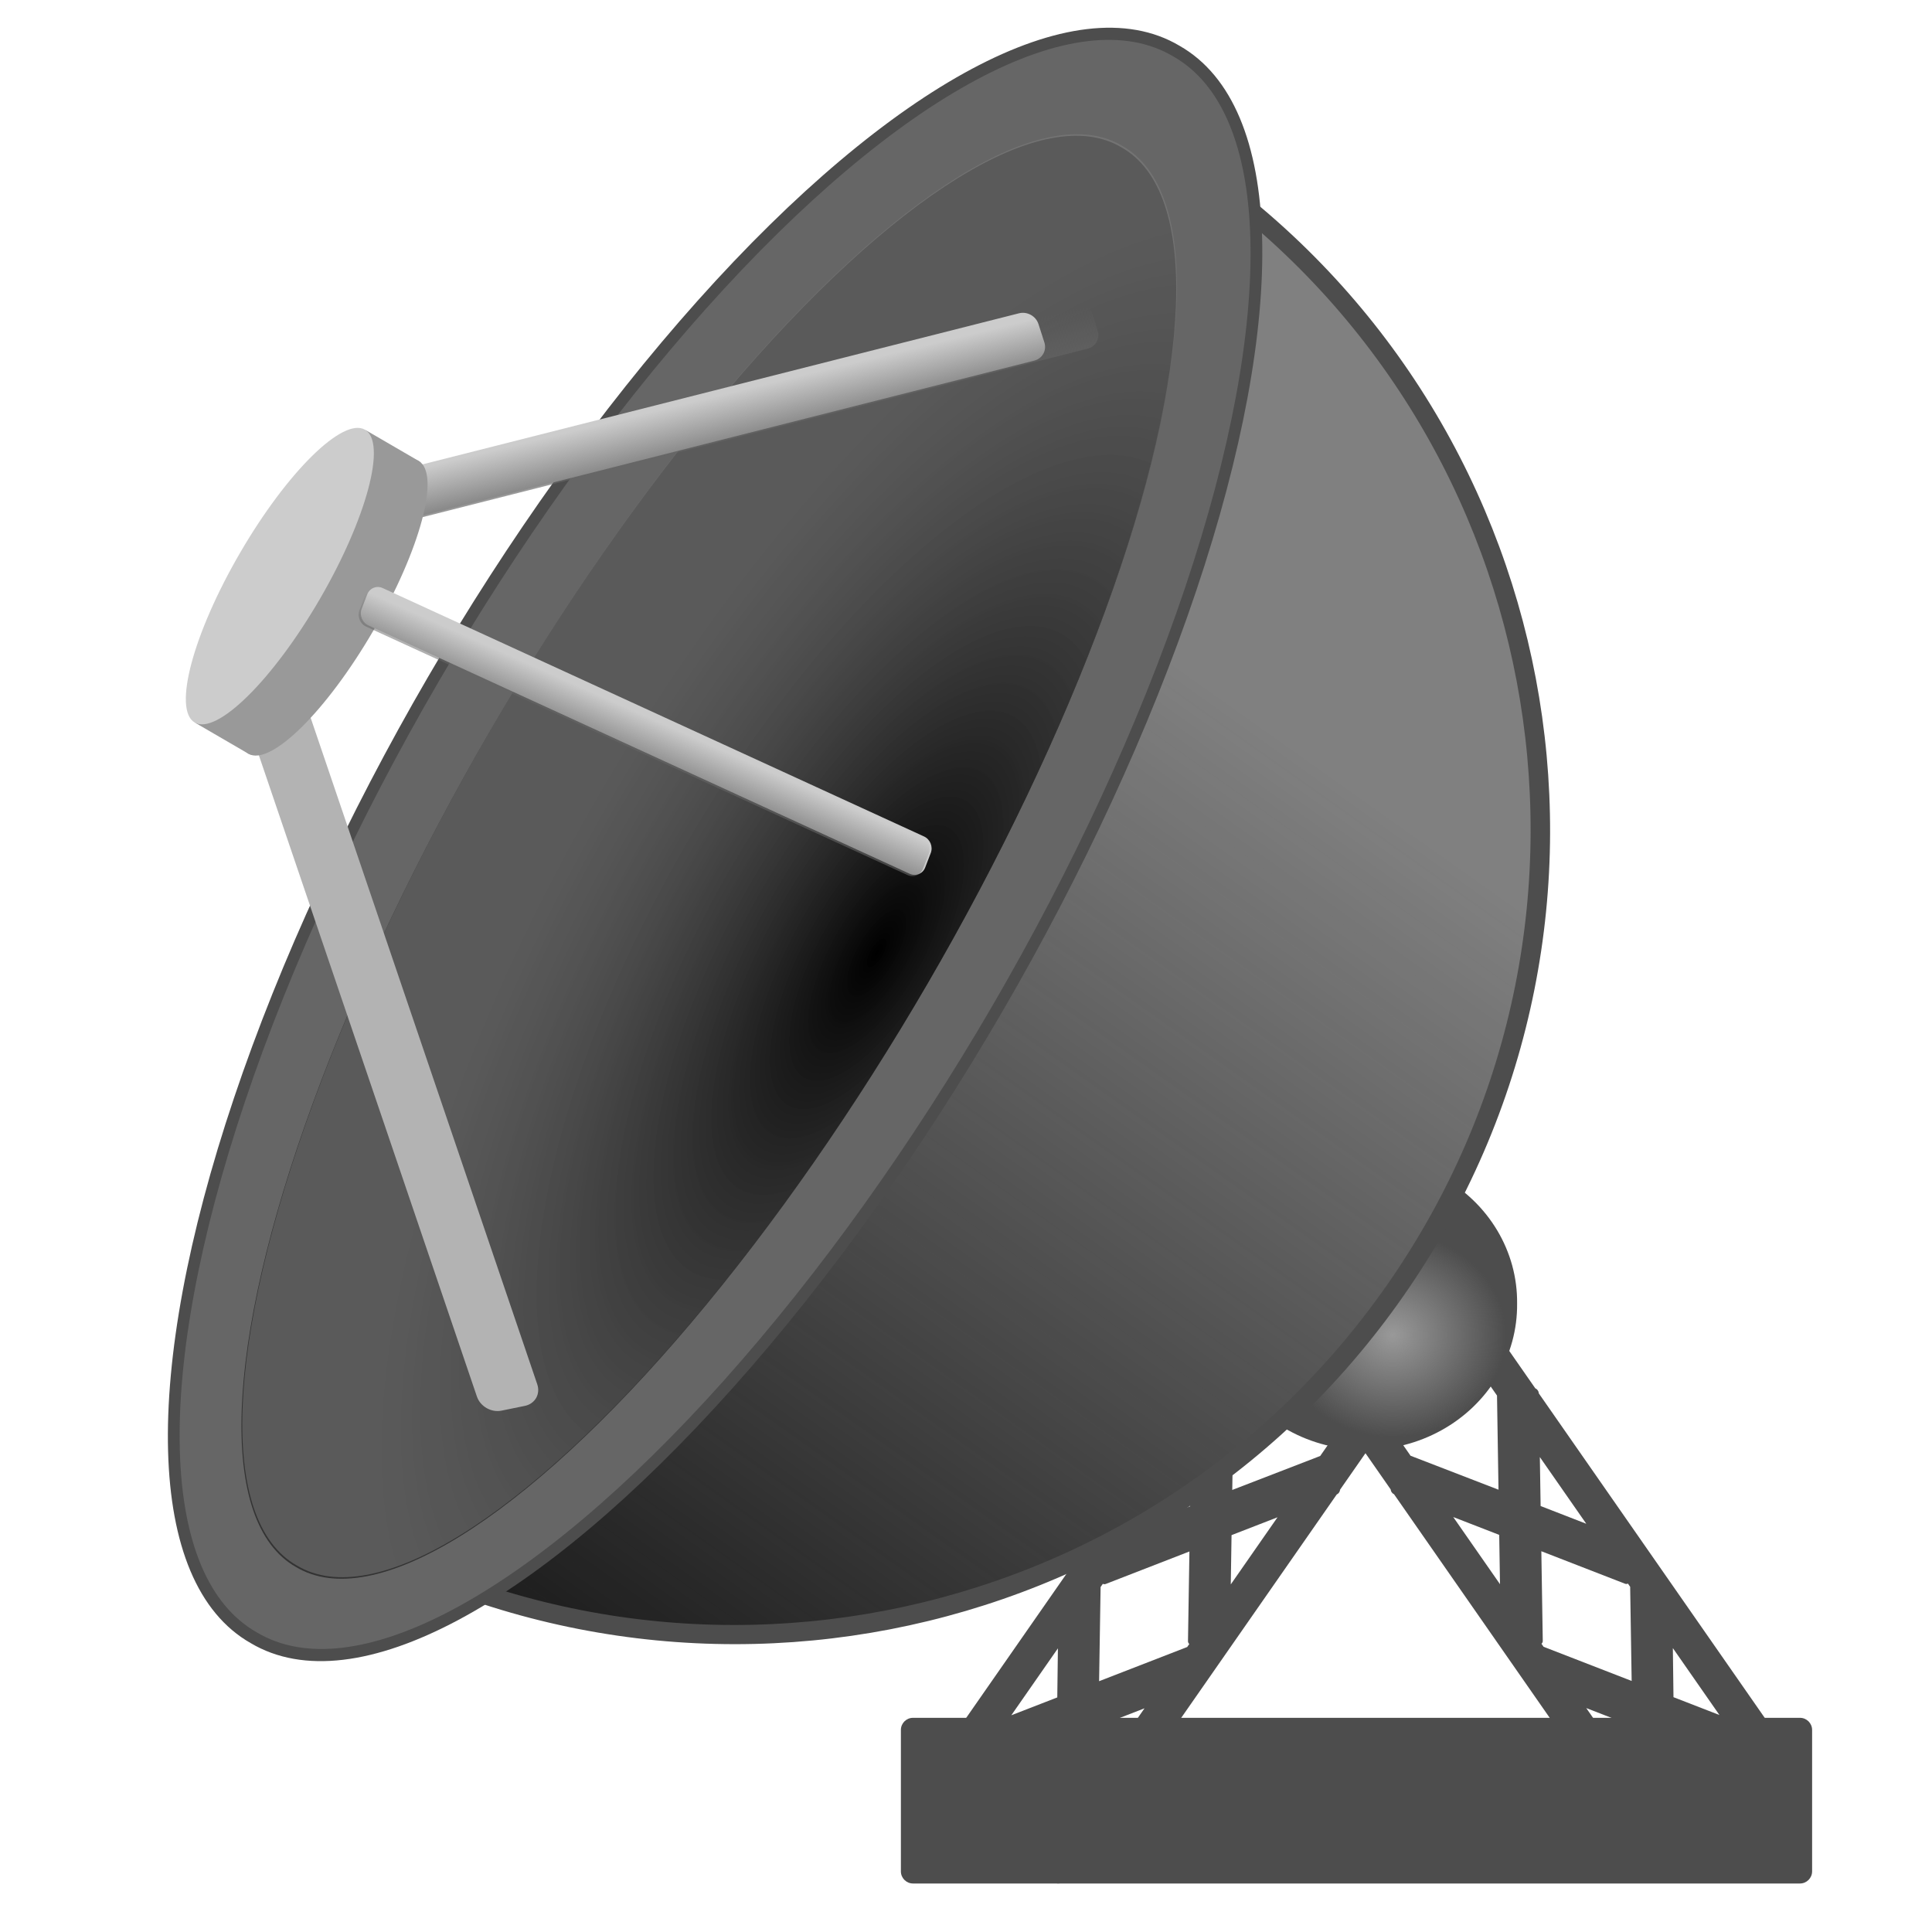
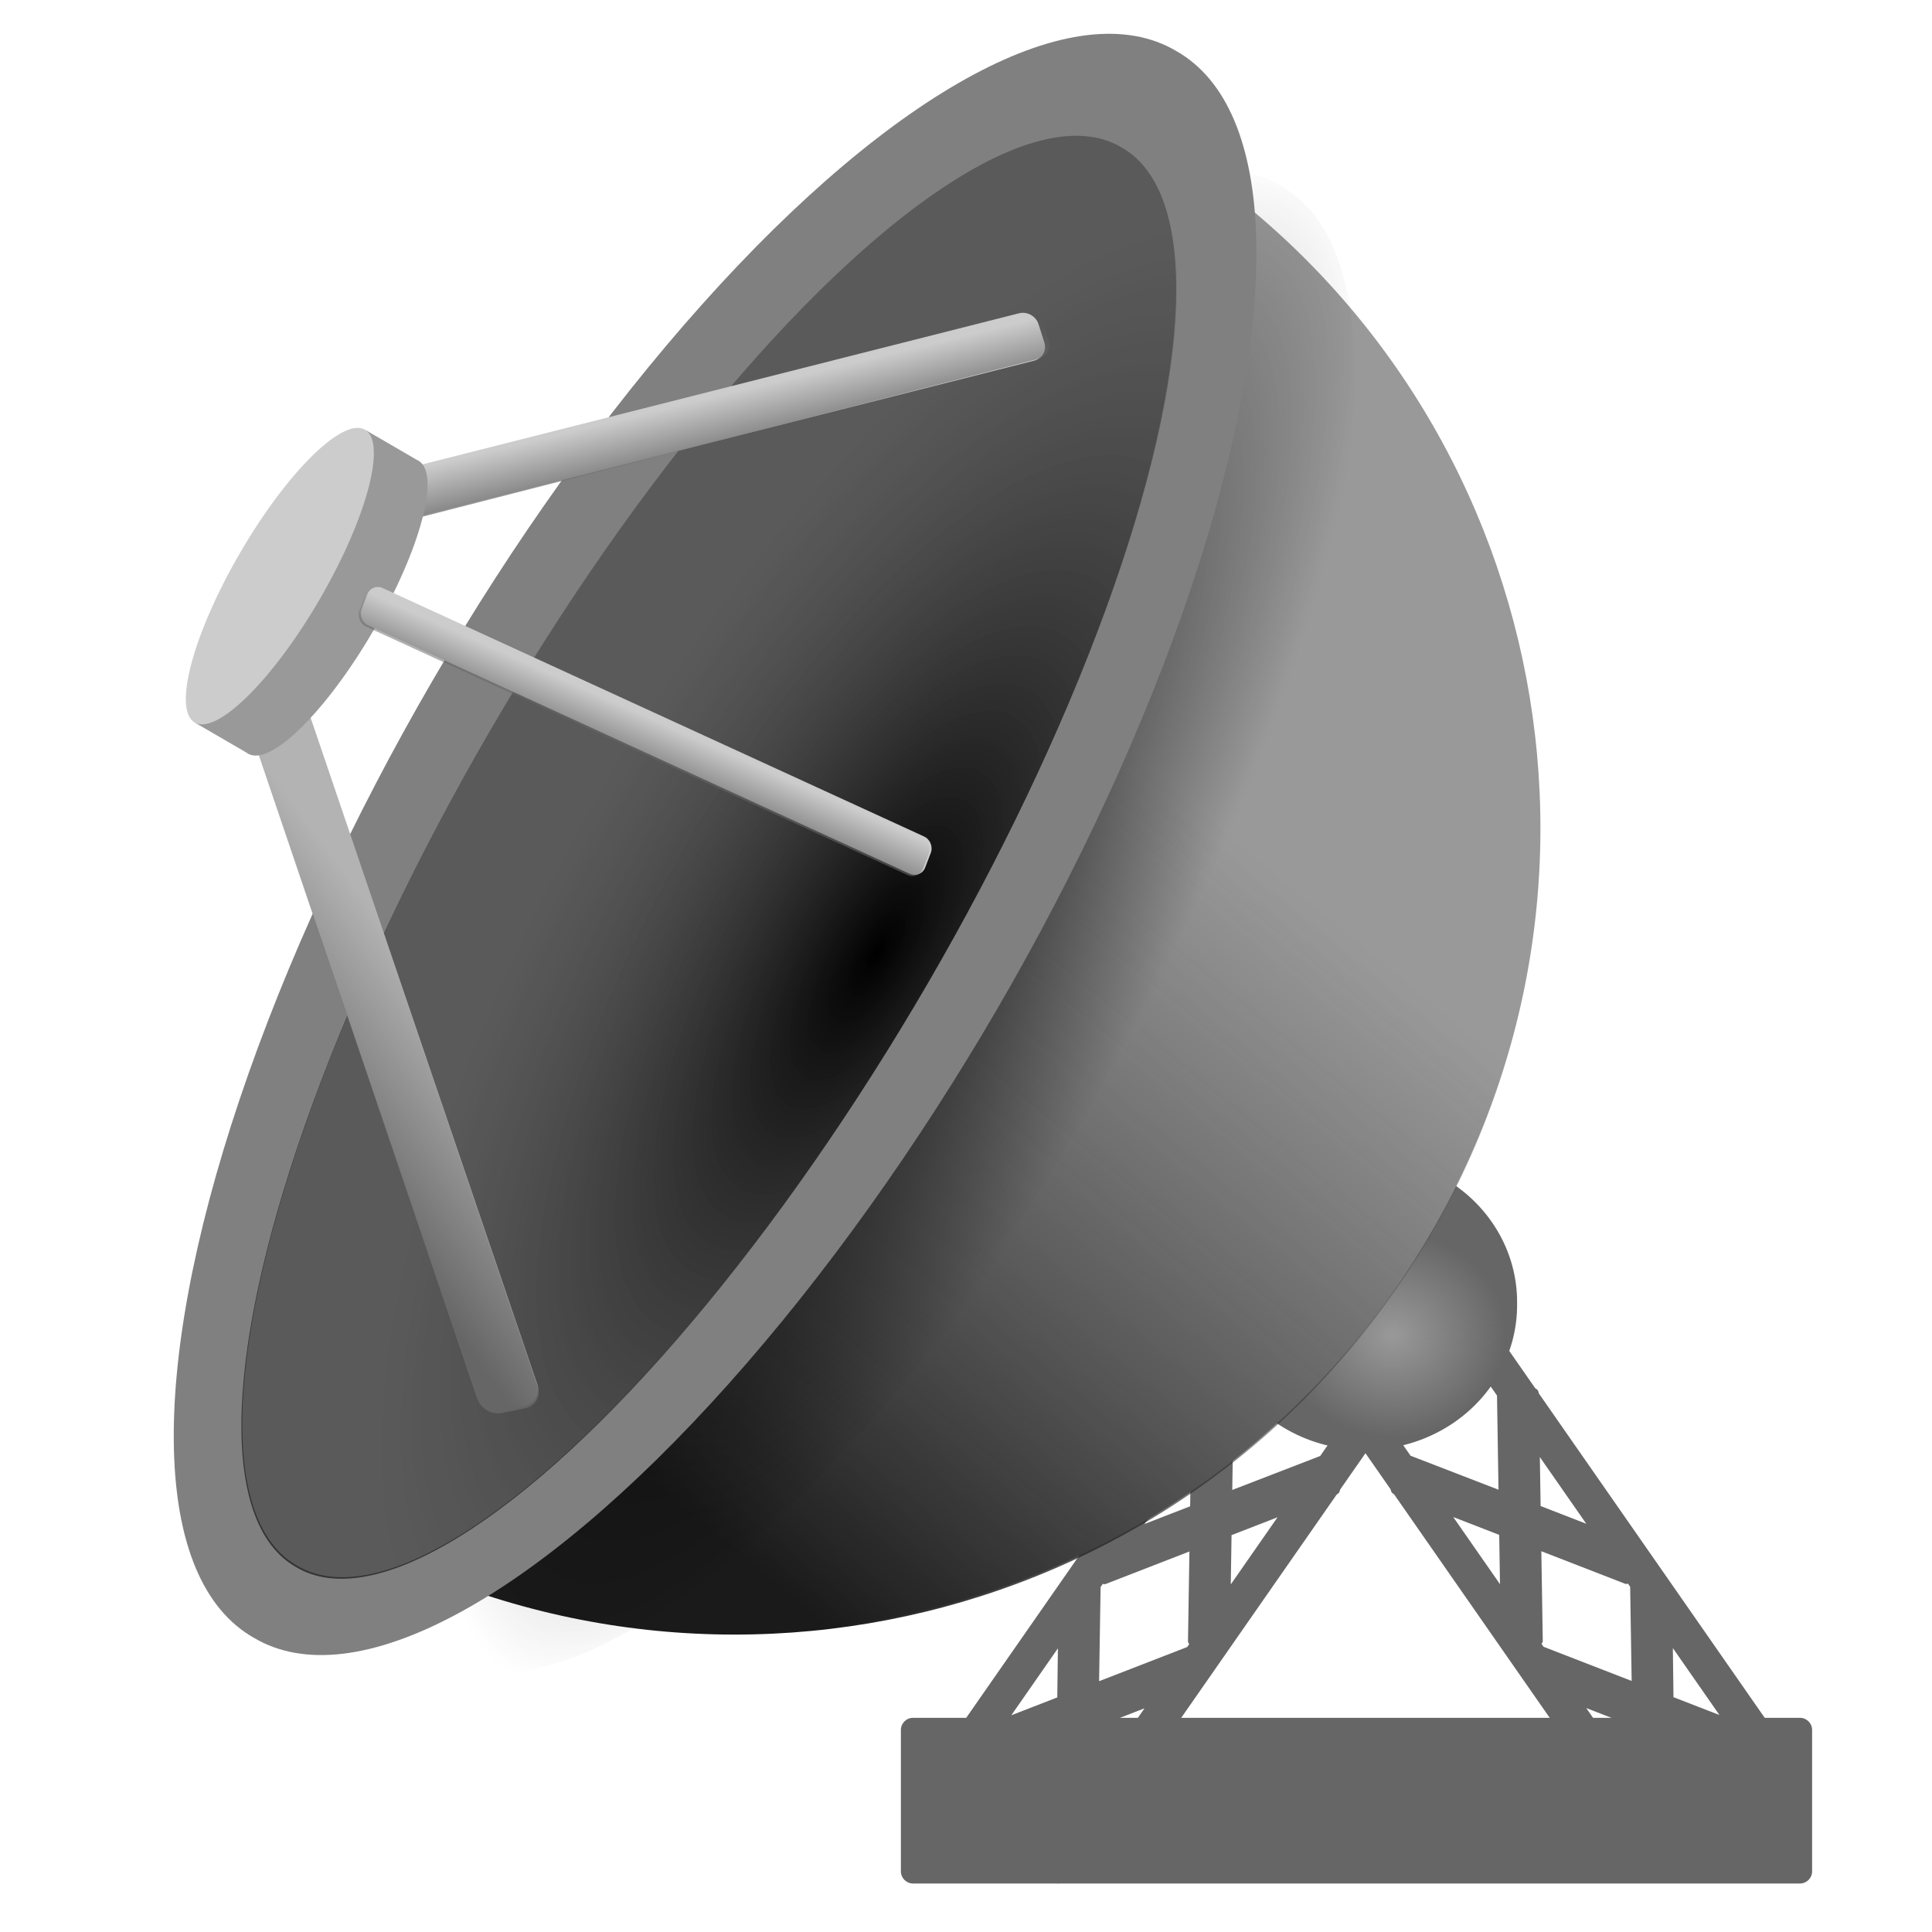
<svg xmlns="http://www.w3.org/2000/svg" xmlns:xlink="http://www.w3.org/1999/xlink" width="300" height="300" id="svg2" version="1.0">
  <defs id="defs4">
+     <linearGradient id="linearGradient3787">
+       <stop style="stop-color:#000000;stop-opacity:1;" offset="0" id="stop3789" />
+       <stop style="stop-color:#000000;stop-opacity:0;" offset="1" id="stop3792" />
+     </linearGradient>
    <linearGradient id="linearGradient3739">
      <stop style="stop-color:#1a1a1a;stop-opacity:1;" offset="0" id="stop3741" />
-       <stop style="stop-color:#1a1a1a;stop-opacity:0;" offset="1" id="stop3743" />
+       <stop style="stop-color:#313131;stop-opacity:0;" offset="1" id="stop3743" />
    </linearGradient>
    <linearGradient id="linearGradient4001">
      <stop style="stop-color:#666666;stop-opacity:1;" offset="0" id="stop4003" />
      <stop style="stop-color:#666666;stop-opacity:0;" offset="1" id="stop4005" />
    </linearGradient>
    <linearGradient id="linearGradient3971">
      <stop style="stop-color:#666666;stop-opacity:1;" offset="0" id="stop3973" />
      <stop style="stop-color:#666666;stop-opacity:0;" offset="1" id="stop3975" />
    </linearGradient>
    <linearGradient id="linearGradient1094">
      <stop style="stop-color:#999999;stop-opacity:1;" offset="0" id="stop1096" />
      <stop style="stop-color:#999999;stop-opacity:0;" offset="1" id="stop1098" />
    </linearGradient>
    <linearGradient id="linearGradient839">
      <stop id="stop841" offset="0" style="stop-color:#000000;stop-opacity:1;" />
      <stop style="stop-color:#404040;stop-opacity:0.749;" offset="0.5" id="stop857" />
      <stop style="stop-color:#808080;stop-opacity:0.498;" offset="1" id="stop849" />
    </linearGradient>
    <radialGradient gradientUnits="userSpaceOnUse" gradientTransform="matrix(1,0,0,0.4868744,0,58.73829)" r="74.286" fy="216.786" fx="146.429" cy="216.786" cx="146.429" id="radialGradient845-1" xlink:href="#linearGradient839-7" />
    <linearGradient id="linearGradient839-7">
      <stop id="stop841-4" offset="0" style="stop-color:#000000;stop-opacity:1;" />
      <stop style="stop-color:#404040;stop-opacity:0.749;" offset="0.5" id="stop857-0" />
      <stop style="stop-color:#808080;stop-opacity:0.498;" offset="1" id="stop849-9" />
    </linearGradient>
    <radialGradient r="74.286" fy="216.786" fx="146.429" cy="216.786" cx="146.429" gradientTransform="matrix(1,0,0,0.4868744,0,58.73829)" gradientUnits="userSpaceOnUse" id="radialGradient846" xlink:href="#linearGradient839-7" />
    <filter id="filter981">
      <feGaussianBlur id="feGaussianBlur983" stdDeviation="5" result="result1" />
      <feComposite id="feComposite985" in="SourceGraphic" operator="arithmetic" result="result2" k1="0.4" k3="0.8" k2="0" in2="result1" />
    </filter>
    <radialGradient xlink:href="#linearGradient961-8" id="radialGradient967-8" cx="52.282" cy="54.772" fx="52.282" fy="54.772" r="16.183" gradientTransform="matrix(1,0,0,0.8974359,0,5.617622)" gradientUnits="userSpaceOnUse" />
    <linearGradient id="linearGradient961-8">
      <stop style="stop-color:#ff0000;stop-opacity:1;" offset="0" id="stop963-2" />
      <stop style="stop-color:#ff0000;stop-opacity:0;" offset="1" id="stop965-4" />
    </linearGradient>
    <filter color-interpolation-filters="sRGB" id="filter981-5">
      <feGaussianBlur id="feGaussianBlur983-5" stdDeviation="5" result="result1" />
      <feComposite id="feComposite985-1" in="SourceGraphic" operator="arithmetic" result="fbSourceGraphic" k1="0.4" k3="0.8" k2="0" in2="result1" />
      <feColorMatrix result="fbSourceGraphicAlpha" in="fbSourceGraphic" values="0 0 0 -1 0 0 0 0 -1 0 0 0 0 -1 0 0 0 0 1 0" id="feColorMatrix1034" />
      <feGaussianBlur id="feGaussianBlur1036" stdDeviation="5" result="result1" in="fbSourceGraphic" />
      <feComposite id="feComposite1038" in="fbSourceGraphic" operator="arithmetic" result="result2" k1="0.4" k3="0.8" k2="0" in2="result1" />
    </filter>
    <radialGradient r="16.183" fy="54.772" fx="52.282" cy="54.772" cx="52.282" gradientTransform="matrix(1,0,0,0.8974359,0,5.617622)" gradientUnits="userSpaceOnUse" id="radialGradient1007-0" xlink:href="#linearGradient961-8-9" />
    <linearGradient id="linearGradient961-8-9">
      <stop style="stop-color:#ff0000;stop-opacity:1;" offset="0" id="stop963-2-4" />
      <stop style="stop-color:#ff0000;stop-opacity:0;" offset="1" id="stop965-4-8" />
    </linearGradient>
    <filter color-interpolation-filters="sRGB" id="filter981-5-8">
      <feGaussianBlur id="feGaussianBlur983-5-2" stdDeviation="5" result="result1" />
      <feComposite id="feComposite985-1-4" in="SourceGraphic" operator="arithmetic" result="fbSourceGraphic" k1="0.4" k3="0.8" k2="0" in2="result1" />
      <feColorMatrix result="fbSourceGraphicAlpha" in="fbSourceGraphic" values="0 0 0 -1 0 0 0 0 -1 0 0 0 0 -1 0 0 0 0 1 0" id="feColorMatrix1034-5" />
      <feGaussianBlur id="feGaussianBlur1036-5" stdDeviation="5" result="result1" in="fbSourceGraphic" />
      <feComposite id="feComposite1038-1" in="fbSourceGraphic" operator="arithmetic" result="result2" k1="0.4" k3="0.8" k2="0" in2="result1" />
    </filter>
    <radialGradient r="16.183" fy="54.772" fx="52.282" cy="54.772" cx="52.282" gradientTransform="matrix(1,0,0,0.8974359,0,5.617622)" gradientUnits="userSpaceOnUse" id="radialGradient194" xlink:href="#linearGradient961-8-9" />
    <radialGradient xlink:href="#linearGradient961-1" id="radialGradient967-7" cx="52.282" cy="54.772" fx="52.282" fy="54.772" r="16.183" gradientTransform="matrix(1,0,0,0.8974359,0,5.617622)" gradientUnits="userSpaceOnUse" />
    <linearGradient id="linearGradient961-1">
      <stop style="stop-color:#ff0000;stop-opacity:1;" offset="0" id="stop963-1" />
      <stop style="stop-color:#ff0000;stop-opacity:0;" offset="1" id="stop965-5" />
    </linearGradient>
    <filter color-interpolation-filters="sRGB" id="filter981-2">
      <feGaussianBlur id="feGaussianBlur983-7" stdDeviation="5" result="result1" />
      <feComposite id="feComposite985-6" in="SourceGraphic" operator="arithmetic" result="result2" k1="0.4" k3="0.8" k2="0" in2="result1" />
    </filter>
    <radialGradient r="16.183" fy="54.772" fx="52.282" cy="54.772" cx="52.282" gradientTransform="matrix(1,0,0,0.8974359,0,5.617622)" gradientUnits="userSpaceOnUse" id="radialGradient247" xlink:href="#linearGradient961-1" />
    <radialGradient xlink:href="#linearGradient1094" id="radialGradient1100" cx="197.925" cy="204.149" fx="197.925" fy="204.149" r="8.714" gradientTransform="matrix(1,0,0,1.047619,0,-9.721405)" gradientUnits="userSpaceOnUse" />
    <radialGradient r="74.286" fy="216.786" fx="146.429" cy="216.786" cx="146.429" gradientTransform="matrix(1,0,0,0.4868744,0,58.73829)" gradientUnits="userSpaceOnUse" id="radialGradient846-7" xlink:href="#linearGradient839-7-4" />
    <linearGradient id="linearGradient839-7-4">
      <stop id="stop841-4-0" offset="0" style="stop-color:#000000;stop-opacity:1;" />
      <stop style="stop-color:#404040;stop-opacity:0.749;" offset="0.5" id="stop857-0-9" />
      <stop style="stop-color:#808080;stop-opacity:0.498;" offset="1" id="stop849-9-4" />
    </linearGradient>
    <radialGradient r="74.286" fy="216.786" fx="146.429" cy="216.786" cx="146.429" gradientTransform="matrix(1,0,0,0.4868744,0,58.73829)" gradientUnits="userSpaceOnUse" id="radialGradient3735" xlink:href="#linearGradient839-7-4" />
    <radialGradient r="74.286" fy="216.786" fx="146.429" cy="216.786" cx="146.429" gradientTransform="matrix(1,0,0,0.4868744,0,58.73829)" gradientUnits="userSpaceOnUse" id="radialGradient846-8" xlink:href="#linearGradient839-7-2" />
    <linearGradient id="linearGradient839-7-2">
      <stop id="stop841-4-4" offset="0" style="stop-color:#000000;stop-opacity:1;" />
      <stop style="stop-color:#404040;stop-opacity:0.749;" offset="0.5" id="stop857-0-5" />
      <stop style="stop-color:#808080;stop-opacity:0.498;" offset="1" id="stop849-9-5" />
    </linearGradient>
    <linearGradient xlink:href="#linearGradient3835-4" id="linearGradient3841-2" x1="-92.616" y1="207.261" x2="21.596" y2="212.27" gradientUnits="userSpaceOnUse" />
    <linearGradient id="linearGradient3835-4">
      <stop style="stop-color:#666666;stop-opacity:1;" offset="0" id="stop3837-5" />
      <stop style="stop-color:#666666;stop-opacity:0;" offset="1" id="stop3839-8" />
    </linearGradient>
    <linearGradient xlink:href="#linearGradient3835-2" id="linearGradient3841-1" x1="-92.616" y1="207.261" x2="21.596" y2="212.27" gradientUnits="userSpaceOnUse" />
    <linearGradient id="linearGradient3835-2">
      <stop style="stop-color:#666666;stop-opacity:1;" offset="0" id="stop3837-1" />
      <stop style="stop-color:#666666;stop-opacity:0;" offset="1" id="stop3839-4" />
    </linearGradient>
    <linearGradient xlink:href="#linearGradient3971" id="linearGradient3977" x1="-300.811" y1="83.488" x2="-300.881" y2="90.773" gradientUnits="userSpaceOnUse" gradientTransform="translate(121.4482,30.16116)" />
    <linearGradient xlink:href="#linearGradient4001" id="linearGradient4007" x1="-166.877" y1="247.665" x2="-166.81" y2="254.088" gradientUnits="userSpaceOnUse" gradientTransform="translate(81.21639,-87.25902)" />
-     <linearGradient xlink:href="#linearGradient3739" id="linearGradient3745" x1="-93.21" y1="207.261" x2="45.052" y2="210.216" gradientUnits="userSpaceOnUse" />
+     <linearGradient xlink:href="#linearGradient3739" id="linearGradient3745" x1="-68.202" y1="209.73" x2="31.55" y2="219.503" gradientUnits="userSpaceOnUse" />
    <radialGradient xlink:href="#linearGradient1622" id="radialGradient1628" cx="57.884" cy="45.643" fx="57.884" fy="45.643" r="21.784" gradientTransform="matrix(1,0,0,0.8380952,0,7.389846)" gradientUnits="userSpaceOnUse" />
    <linearGradient id="linearGradient1622">
      <stop style="stop-color:#00ff00;stop-opacity:1;" offset="0" id="stop1624" />
      <stop style="stop-color:#00ff00;stop-opacity:0;" offset="1" id="stop1626" />
    </linearGradient>
    <filter color-interpolation-filters="sRGB" id="filter1630">
      <feGaussianBlur id="feGaussianBlur1632" stdDeviation="5" result="result1" />
      <feComposite k4="0" id="feComposite1634" in="SourceGraphic" operator="arithmetic" result="result2" k1="0.4" k3="0.8" k2="0" in2="result1" />
    </filter>
    <radialGradient r="21.784" fy="45.643" fx="57.884" cy="45.643" cx="57.884" gradientTransform="matrix(1,0,0,0.8380952,0,7.389846)" gradientUnits="userSpaceOnUse" id="radialGradient1656" xlink:href="#linearGradient1622-8" />
    <linearGradient id="linearGradient1622-8">
      <stop style="stop-color:#00ff00;stop-opacity:1;" offset="0" id="stop1624-2" />
      <stop style="stop-color:#00ff00;stop-opacity:0;" offset="1" id="stop1626-4" />
    </linearGradient>
    <filter color-interpolation-filters="sRGB" id="filter1630-5">
      <feGaussianBlur id="feGaussianBlur1632-5" stdDeviation="5" result="result1" />
      <feComposite k4="0" id="feComposite1634-1" in="SourceGraphic" operator="arithmetic" result="result2" k1="0.4" k3="0.8" k2="0" in2="result1" />
    </filter>
    <radialGradient r="21.784" fy="45.643" fx="57.884" cy="45.643" cx="57.884" gradientTransform="matrix(1,0,0,0.8380952,0,7.389846)" gradientUnits="userSpaceOnUse" id="radialGradient2992" xlink:href="#linearGradient1622-8" />
+     <linearGradient xlink:href="#linearGradient4001" id="linearGradient2968" gradientUnits="userSpaceOnUse" gradientTransform="matrix(1.5,0,0,1.5,95.95145,-382.0425)" x1="-166.877" y1="247.665" x2="-166.81" y2="254.088" />
+     <linearGradient xlink:href="#linearGradient3971" id="linearGradient2974" gradientUnits="userSpaceOnUse" gradientTransform="matrix(1.5,0,0,1.5,320.9545,-176.5797)" x1="-300.811" y1="83.488" x2="-300.881" y2="90.773" />
+     <linearGradient xlink:href="#linearGradient3971" id="linearGradient2984" gradientUnits="userSpaceOnUse" gradientTransform="matrix(1.499781,0.00430103,0.0165549,1.499091,318.9589,-175.5524)" x1="-300.811" y1="83.488" x2="-300.881" y2="90.773" />
+     <linearGradient xlink:href="#linearGradient3971" id="linearGradient3786" x1="-131.151" y1="26.016" x2="-121.603" y2="54.458" gradientUnits="userSpaceOnUse" />
+     <linearGradient xlink:href="#linearGradient4001-7" id="linearGradient2968-7" gradientUnits="userSpaceOnUse" gradientTransform="matrix(1.5,0,0,1.5,95.95145,-382.0425)" x1="-166.877" y1="247.665" x2="-166.81" y2="254.088" />
+     <linearGradient id="linearGradient4001-7">
+       <stop style="stop-color:#666666;stop-opacity:1;" offset="0" id="stop4003-1" />
+       <stop style="stop-color:#666666;stop-opacity:0;" offset="1" id="stop4005-2" />
+     </linearGradient>
+     <linearGradient y2="254.088" x2="-166.81" y1="247.665" x1="-166.877" gradientTransform="matrix(1.5,0,0,1.5,95.95145,-382.0425)" gradientUnits="userSpaceOnUse" id="linearGradient3845" xlink:href="#linearGradient4001-7" />
+     <radialGradient xlink:href="#linearGradient3789" id="radialGradient3795" cx="140.06" cy="122.558" fx="140.06" fy="122.558" r="74.286" gradientTransform="matrix(-1.044538,-0.03616902,0.00691375,-0.300544,291.966,195.0014)" gradientUnits="userSpaceOnUse" />
+     <linearGradient id="linearGradient3789">
+       <stop style="stop-color:#333333;stop-opacity:1;" offset="0" id="stop3791" />
+       <stop style="stop-color:#333333;stop-opacity:0;" offset="1" id="stop3793" />
+     </linearGradient>
+     <radialGradient xlink:href="#linearGradient3787" id="radialGradient3794" cx="145.607" cy="130.662" fx="145.607" fy="130.662" r="74.286" gradientTransform="matrix(-0.9992086,0.03436682,-0.00988005,-0.319753,295.3876,183.2868)" gradientUnits="userSpaceOnUse" />
  </defs>
  <g id="layer2" style="display:inline">
-     <path style="fill:#4d4d4d;fill-opacity:1;fill-rule:evenodd;stroke:none;display:inline" d="m 211.544,180.124 c 0.814,-0.567 2.08,-0.13 2.857,0.987 l 24.003,34.474 c 0.299,0.116 0.53,0.432 0.535,0.768 l 41.214,59.193 c 0.777,1.116 0.748,2.455 -0.066,3.022 l -1.583,1.103 c -0.814,0.567 -2.104,0.147 -2.882,-0.97 l -2,-2.873 l -13.63,-5.29 l 0.207,14.636 l 2,2.873 c 0.777,1.116 0.748,2.455 -0.066,3.022 l -1.583,1.103 c -0.814,0.567 -2.104,0.147 -2.882,-0.97 l -41.214,-59.193 c -0.299,-0.116 -0.488,-0.428 -0.512,-0.735 L 191.915,196.767 c -0.777,-1.116 -0.724,-2.472 0.09,-3.039 l 1.583,-1.103 c 0.814,-0.567 2.08,-0.13 2.857,0.987 l 0.628,0.902 l 13.678,5.307 L 210.521,185.201 l -0.651,-0.935 c -0.777,-1.116 -0.724,-2.472 0.09,-3.039 l 1.583,-1.103 z m -7.817,23.943 l 7.257,10.422 l -0.12,-7.654 l -7.136,-2.769 z m 13.446,-9.313 l 0.121,7.603 l 7.112,2.786 l -7.233,-10.389 z m 0.232,14.619 l 0.192,14.25 c 0.001,0.106 -0.016,0.205 -0.054,0.286 l 1.489,2.138 l 13.655,5.273 l -0.232,-14.619 l -1.489,-2.138 c -0.08,0.003 -0.2,-0.015 -0.287,-0.048 l -13.274,-5.142 z m 8.255,26.194 l 7.257,10.422 l -0.12,-7.654 l -7.136,-2.769 z m 13.446,-9.313 l 0.121,7.603 l 7.089,2.752 l -7.21,-10.356 z m 0.232,14.619 l 0.223,13.931 c 0.003,0.187 -0.09,0.34 -0.202,0.438 l 0.326,0.468 l 13.678,5.307 l -0.232,-14.619 l -0.349,-0.501 c -0.13,0.071 -0.282,0.088 -0.456,0.02 l -12.988,-5.043 z m 6.976,24.357 l 7.257,10.422 l -0.12,-7.654 l -7.136,-2.769 z m 13.446,-9.313 l 0.097,7.62 l 7.136,2.769 l -7.233,-10.389 z" id="rect141-4-4-8-2-4" />
-     <path style="fill:#4d4d4d;fill-opacity:1;fill-rule:evenodd;stroke:none;display:inline" d="m 212.487,180.162 c -0.814,-0.567 -2.08,-0.13 -2.857,0.987 l -24.003,34.474 c -0.299,0.116 -0.53,0.432 -0.535,0.768 l -41.214,59.193 c -0.777,1.116 -0.748,2.455 0.066,3.022 l 1.583,1.103 c 0.814,0.567 2.104,0.147 2.882,-0.97 l 2,-2.873 l 13.63,-5.29 l -0.207,14.636 l -2,2.873 c -0.777,1.116 -0.748,2.455 0.066,3.022 l 1.583,1.103 c 0.814,0.567 2.104,0.147 2.882,-0.97 l 41.214,-59.193 c 0.299,-0.116 0.488,-0.428 0.512,-0.735 l 24.026,-34.507 c 0.777,-1.116 0.724,-2.472 -0.09,-3.039 l -1.583,-1.103 c -0.814,-0.567 -2.08,-0.13 -2.857,0.987 l -0.628,0.902 l -13.678,5.307 l 0.232,-14.619 l 0.651,-0.935 c 0.777,-1.116 0.724,-2.472 -0.09,-3.039 l -1.583,-1.103 z m 7.817,23.943 l -7.257,10.422 l 0.12,-7.654 l 7.136,-2.769 z m -13.446,-9.313 l -0.121,7.603 l -7.112,2.786 l 7.233,-10.389 z m -0.232,14.619 l -0.192,14.25 c -0.001,0.106 0.016,0.205 0.054,0.286 l -1.489,2.138 l -13.655,5.273 l 0.232,-14.619 l 1.489,-2.138 c 0.08,0.003 0.2,-0.015 0.287,-0.048 l 13.274,-5.142 z m -8.255,26.194 l -7.257,10.422 l 0.12,-7.654 l 7.136,-2.769 z m -13.446,-9.313 l -0.121,7.603 l -7.089,2.752 l 7.21,-10.356 z m -0.232,14.619 l -0.223,13.931 c -0.003,0.187 0.09,0.34 0.202,0.438 l -0.326,0.468 l -13.678,5.307 l 0.232,-14.619 l 0.349,-0.501 c 0.13,0.071 0.282,0.088 0.456,0.02 l 12.988,-5.043 z m -6.976,24.357 l -7.257,10.422 l 0.12,-7.654 l 7.136,-2.769 z m -13.446,-9.313 l -0.097,7.62 l -7.136,2.769 l 7.233,-10.389 z" id="rect141-4-4-8-2-4-9" />
-     <path style="fill:#4d4d4d;fill-opacity:1;fill-rule:evenodd;stroke:none" id="path282" d="m 206.639,204.149 a 8.714,9.129 0 1 1 -17.427,0 a 8.714,9.129 0 1 1 17.427,0 z" transform="matrix(2.713449,0,0,2.463764,-325.1293,-300.5642)" />
-     <rect style="fill:#4d4d4d;fill-opacity:1;fill-rule:evenodd;stroke:none" id="rect274" width="141.494" height="25.726" x="139.889" y="266.742" ry="1.885" />
+     <path style="fill:#666666;fill-opacity:1;fill-rule:evenodd;stroke:none;display:inline" d="m 211.544,180.124 c 0.814,-0.567 2.08,-0.13 2.857,0.987 l 24.003,34.474 c 0.299,0.116 0.53,0.432 0.535,0.768 l 41.214,59.193 c 0.777,1.116 0.748,2.455 -0.066,3.022 l -1.583,1.103 c -0.814,0.567 -2.104,0.147 -2.882,-0.97 l -2,-2.873 l -13.63,-5.29 l 0.207,14.636 l 2,2.873 c 0.777,1.116 0.748,2.455 -0.066,3.022 l -1.583,1.103 c -0.814,0.567 -2.104,0.147 -2.882,-0.97 l -41.214,-59.193 c -0.299,-0.116 -0.488,-0.428 -0.512,-0.735 L 191.915,196.767 c -0.777,-1.116 -0.724,-2.472 0.09,-3.039 l 1.583,-1.103 c 0.814,-0.567 2.08,-0.13 2.857,0.987 l 0.628,0.902 l 13.678,5.307 L 210.521,185.201 l -0.651,-0.935 c -0.777,-1.116 -0.724,-2.472 0.09,-3.039 l 1.583,-1.103 z m -7.817,23.943 l 7.257,10.422 l -0.12,-7.654 l -7.136,-2.769 z m 13.446,-9.313 l 0.121,7.603 l 7.112,2.786 l -7.233,-10.389 z m 0.232,14.619 l 0.192,14.25 c 0.001,0.106 -0.016,0.205 -0.054,0.286 l 1.489,2.138 l 13.655,5.273 l -0.232,-14.619 l -1.489,-2.138 c -0.08,0.003 -0.2,-0.015 -0.287,-0.048 l -13.274,-5.142 z m 8.255,26.194 l 7.257,10.422 l -0.12,-7.654 l -7.136,-2.769 z m 13.446,-9.313 l 0.121,7.603 l 7.089,2.752 l -7.21,-10.356 z m 0.232,14.619 l 0.223,13.931 c 0.003,0.187 -0.09,0.34 -0.202,0.438 l 0.326,0.468 l 13.678,5.307 l -0.232,-14.619 l -0.349,-0.501 c -0.13,0.071 -0.282,0.088 -0.456,0.02 l -12.988,-5.043 z m 6.976,24.357 l 7.257,10.422 l -0.12,-7.654 l -7.136,-2.769 z m 13.446,-9.313 l 0.097,7.62 l 7.136,2.769 l -7.233,-10.389 z" id="rect141-4-4-8-2-4" />
+     <path style="fill:#666666;fill-opacity:1;fill-rule:evenodd;stroke:none;display:inline" d="m 212.487,180.162 c -0.814,-0.567 -2.08,-0.13 -2.857,0.987 l -24.003,34.474 c -0.299,0.116 -0.53,0.432 -0.535,0.768 l -41.214,59.193 c -0.777,1.116 -0.748,2.455 0.066,3.022 l 1.583,1.103 c 0.814,0.567 2.104,0.147 2.882,-0.97 l 2,-2.873 l 13.63,-5.29 l -0.207,14.636 l -2,2.873 c -0.777,1.116 -0.748,2.455 0.066,3.022 l 1.583,1.103 c 0.814,0.567 2.104,0.147 2.882,-0.97 l 41.214,-59.193 c 0.299,-0.116 0.488,-0.428 0.512,-0.735 l 24.026,-34.507 c 0.777,-1.116 0.724,-2.472 -0.09,-3.039 l -1.583,-1.103 c -0.814,-0.567 -2.08,-0.13 -2.857,0.987 l -0.628,0.902 l -13.678,5.307 l 0.232,-14.619 l 0.651,-0.935 c 0.777,-1.116 0.724,-2.472 -0.09,-3.039 l -1.583,-1.103 z m 7.817,23.943 l -7.257,10.422 l 0.12,-7.654 l 7.136,-2.769 z m -13.446,-9.313 l -0.121,7.603 l -7.112,2.786 l 7.233,-10.389 z m -0.232,14.619 l -0.192,14.25 c -0.001,0.106 0.016,0.205 0.054,0.286 l -1.489,2.138 l -13.655,5.273 l 0.232,-14.619 l 1.489,-2.138 c 0.08,0.003 0.2,-0.015 0.287,-0.048 l 13.274,-5.142 z m -8.255,26.194 l -7.257,10.422 l 0.12,-7.654 l 7.136,-2.769 z m -13.446,-9.313 l -0.121,7.603 l -7.089,2.752 l 7.21,-10.356 z m -0.232,14.619 l -0.223,13.931 c -0.003,0.187 0.09,0.34 0.202,0.438 l -0.326,0.468 l -13.678,5.307 l 0.232,-14.619 l 0.349,-0.501 c 0.13,0.071 0.282,0.088 0.456,0.02 l 12.988,-5.043 z m -6.976,24.357 l -7.257,10.422 l 0.12,-7.654 l 7.136,-2.769 z m -13.446,-9.313 l -0.097,7.62 l -7.136,2.769 l 7.233,-10.389 z" id="rect141-4-4-8-2-4-9" />
+     <path style="fill:#666666;fill-opacity:1;fill-rule:evenodd;stroke:none" id="path282" d="m 206.639,204.149 a 8.714,9.129 0 1 1 -17.427,0 a 8.714,9.129 0 1 1 17.427,0 z" transform="matrix(2.713449,0,0,2.463764,-325.1293,-300.5642)" />
+     <rect style="fill:#666666;fill-opacity:1;fill-rule:evenodd;stroke:none" id="rect274" width="141.494" height="25.726" x="139.889" y="266.742" ry="1.885" />
    <path style="fill:url(#radialGradient1100);fill-opacity:1;fill-rule:evenodd;stroke:none;display:inline" id="path282-1" d="m 206.639,204.149 a 8.714,9.129 0 1 1 -17.427,0 a 8.714,9.129 0 1 1 17.427,0 z" transform="matrix(2.018541,0,0,1.737269,-183.2643,-147.349)" />
  </g>
  <g transform="translate(-22.22335,53.73953)" id="layer1" style="display:inline">
-     <g id="g121" transform="matrix(0.754012,-1.296714,1.296714,0.754012,-66.57857,245.229)">
-       <path style="fill:#808080;fill-opacity:1;fill-rule:evenodd;stroke:none" id="path2965" d="m 94.191,162.656 a 93.154,89.212 0 0 1 -186.307,0" transform="matrix(0.8924019,0.06239593,-0.06515295,0.9318336,175.9166,-91.49982)" />
-       <path style="fill:url(#linearGradient3745);fill-opacity:1;fill-rule:evenodd;stroke:#4d4d4d;stroke-width:2.188;display:inline" id="path2965-1" d="m 94.191,162.656 a 93.154,89.212 0 0 1 -186.307,0" transform="matrix(0.8924019,0.06239593,-0.06515296,0.9318336,175.7413,-91.40717)" />
-       <path style="fill:#666666;fill-opacity:1;fill-rule:evenodd;stroke:#4d4d4d;stroke-opacity:1" id="path25-1-1" d="m 220.714,142.5 a 74.286,28.225 0 1 1 -148.571,0 a 74.286,28.225 0 1 1 148.571,0 z" transform="matrix(1.278846,0,0,1.193443,-23.55714,-111.1416)" />
-       <path style="fill:#333333;fill-opacity:1;fill-rule:evenodd;stroke:none;display:inline" id="path25-1-7-4-1" d="m 220.714,142.5 a 74.286,28.383 0 1 1 -148.571,0 a 74.286,28.383 0 1 1 148.571,0 z" transform="matrix(1.144231,0,1.4164745e-8,0.9180328,-5.319934,-71.78895)" />
-       <path style="fill:url(#radialGradient846);fill-opacity:1;fill-rule:evenodd;stroke:none" id="path25-1-7-4" d="m 220.714,142.5 a 74.286,28.383 0 1 1 -148.571,0 a 74.286,28.383 0 1 1 148.571,0 z" transform="matrix(1.144231,0,0,0.9180327,-5.140565,-71.79452)" />
-       <rect ry="1.577" transform="matrix(-0.6995315,-0.7146018,0.6689131,-0.7433406,0,0)" y="116.434" x="-209.891" height="5.149" width="79.849" id="rect71-4" style="fill:#cccccc;fill-opacity:1;fill-rule:evenodd;stroke:none" />
-       <rect ry="1.953" transform="matrix(0.6566507,-0.7541949,0.6652173,0.7466498,0,0)" y="121.385" x="30.257" height="6.375" width="76.69" id="rect71" style="fill:#b3b3b3;fill-opacity:1;fill-rule:evenodd;stroke:none" />
-       <rect ry="0.859" y="5.389" x="147.535" height="7.884" width="35.062" id="rect47" style="fill:#999999;fill-opacity:1;fill-rule:evenodd;stroke:none" />
-       <rect ry="1.577" transform="matrix(-0.6995315,-0.7146018,0.6689131,-0.7433406,0,0)" y="116.275" x="-215.534" height="5.149" width="79.849" id="rect71-4-2" style="fill:url(#linearGradient3977);fill-opacity:1;fill-rule:evenodd;stroke:none;display:inline" />
-       <path d="m 154.357,50.83 a 18.05,4.772 0 1 1 -36.1,0 a 18.05,4.772 0 1 1 36.1,0 z" id="path45-7" style="fill:#999999;fill-opacity:1;fill-rule:evenodd;stroke:none" transform="matrix(0.9712643,0,0,1,32.67549,-38.38684)" />
-       <path transform="matrix(0.9712643,0,0,1,32.67548,-44.81837)" d="m 154.357,50.83 a 18.05,4.772 0 1 1 -36.1,0 a 18.05,4.772 0 1 1 36.1,0 z" id="path45" style="fill:#cccccc;fill-opacity:1;fill-rule:evenodd;stroke:none" />
-       <rect ry="1.268" transform="matrix(-0.09633427,-0.995349,0.9872603,-0.1591137,0,0)" y="163.231" x="-105.591" height="4.139" width="64.186" id="rect71-4-8" style="fill:#cccccc;fill-opacity:1;fill-rule:evenodd;stroke:none;display:inline" />
-       <rect ry="1.268" transform="matrix(-0.09633426,-0.995349,0.9872603,-0.1591137,0,0)" y="163.018" x="-105.423" height="4.139" width="64.186" id="rect71-4-8-2" style="fill:url(#linearGradient4007);fill-opacity:1;fill-rule:evenodd;stroke:none;display:inline" />
-     </g>
+     <path transform="matrix(0.7537914,-1.110142,1.159195,0.7870984,-52.5844,-51.87642)" d="m 94.191,162.656 a 93.154,89.212 0 0 1 -186.307,0" id="path2965" style="fill:#999999;fill-opacity:1;fill-rule:evenodd;stroke:none" />
+     <path transform="matrix(0.7537914,-1.110142,1.159195,0.7870984,-52.59646,-51.57921)" d="m 94.191,162.656 a 93.154,89.212 0 0 1 -186.307,0" id="path2965-1" style="fill:url(#linearGradient3745);fill-opacity:1;fill-rule:evenodd;stroke:none;display:inline" />
+     <path transform="matrix(0.8855881,-1.537967,1.421284,0.8345733,-176.8088,195.6776)" d="m 220.714,142.5 a 74.286,28.225 0 1 1 -148.571,0 a 74.286,28.225 0 1 1 148.571,0 z" id="path25-1-1-1" style="opacity:0.75;fill:url(#radialGradient3794);fill-opacity:1;fill-rule:evenodd;stroke:none;display:inline" />
+     <path transform="matrix(0.9642654,-1.658297,1.547553,0.89987,-228.4598,191.9737)" d="m 220.714,142.5 a 74.286,28.225 0 1 1 -148.571,0 a 74.286,28.225 0 1 1 148.571,0 z" id="path25-1-1" style="fill:#808080;fill-opacity:1;fill-rule:evenodd;stroke:none" />
+     <path transform="matrix(0.8627637,-1.483739,1.190425,0.6922077,-163.6796,197.9977)" d="m 220.714,142.5 a 74.286,28.383 0 1 1 -148.571,0 a 74.286,28.383 0 1 1 148.571,0 z" id="path25-1-7-4-1" style="fill:#333333;fill-opacity:1;fill-rule:evenodd;stroke:none;display:inline" />
+     <path transform="matrix(0.8627637,-1.483739,1.190425,0.6922077,-163.5515,197.7609)" d="m 220.714,142.5 a 74.286,28.383 0 1 1 -148.571,0 a 74.286,28.383 0 1 1 148.571,0 z" id="path25-1-7-4" style="fill:url(#radialGradient846);fill-opacity:1;fill-rule:evenodd;stroke:none" />
+     <rect style="fill:#b3b3b3;fill-opacity:1;fill-rule:evenodd;stroke:none" id="rect71" width="115.035" height="9.563" x="-183.436" y="38.956" transform="matrix(-0.3219015,-0.9467732,0.9798485,-0.1997423,0,0)" ry="2.93" />
+     <rect style="fill:#cccccc;fill-opacity:1;fill-rule:evenodd;stroke:none" id="rect71-4" width="119.774" height="7.723" x="-176.054" y="-47.17" transform="matrix(-0.9693926,0.2455158,-0.3063542,-0.9519176,0,0)" ry="2.366" />
+     <rect style="fill:url(#linearGradient2984);fill-opacity:1;fill-rule:evenodd;stroke:none;display:inline" id="rect71-4-2" width="112.114" height="7.392" x="-177.205" y="-47.525" transform="matrix(-0.9686855,0.2482909,-0.2958424,-0.9552367,0,0)" ry="2.265" />
+     <rect style="fill:#999999;fill-opacity:1;fill-rule:evenodd;stroke:none" id="rect47" width="52.593" height="11.826" x="-24.16" y="73.798" ry="1.288" transform="matrix(0.5026747,-0.8644757,0.8644757,0.5026747,0,0)" />
+     <path transform="matrix(0.7323449,-1.259452,1.296714,0.754012,-91.71759,173.9141)" style="fill:#999999;fill-opacity:1;fill-rule:evenodd;stroke:none" id="path45-7" d="m 154.357,50.83 a 18.05,4.772 0 1 1 -36.1,0 a 18.05,4.772 0 1 1 36.1,0 z" />
+     <path style="fill:#cccccc;fill-opacity:1;fill-rule:evenodd;stroke:none" id="path45" d="m 154.357,50.83 a 18.05,4.772 0 1 1 -36.1,0 a 18.05,4.772 0 1 1 36.1,0 z" transform="matrix(0.7323449,-1.259452,1.296714,0.754012,-100.0575,169.0646)" />
+     <rect style="fill:#cccccc;fill-opacity:1;fill-rule:evenodd;stroke:none;display:inline" id="rect71-4-8" width="96.28" height="6.208" x="-184.26" y="-6.308" transform="matrix(-0.9088798,-0.4170581,0.3587208,-0.9334449,0,0)" ry="1.902" />
+     <rect style="fill:url(#linearGradient3786);fill-opacity:1;fill-rule:evenodd;stroke:none;display:inline" id="rect71-1" width="115.035" height="9.563" x="-183.81" y="38.908" transform="matrix(-0.3219015,-0.9467732,0.9798485,-0.1997423,0,0)" ry="2.93" />
+     <rect style="fill:url(#linearGradient2968);fill-opacity:1;fill-rule:evenodd;stroke:none;display:inline" id="rect71-4-8-2" width="96.28" height="6.208" x="-184.007" y="-6.627" transform="matrix(-0.9088798,-0.4170581,0.3587208,-0.9334449,0,0)" ry="1.902" />
+     <rect style="fill:url(#linearGradient3845);fill-opacity:1;fill-rule:evenodd;stroke:none;display:inline" id="rect71-4-8-2-6" width="96.28" height="6.208" x="-228.761" y="3.63" transform="matrix(-0.9088798,-0.4170581,0.3587208,-0.9334449,0,0)" ry="1.902" />
  </g>
</svg>
